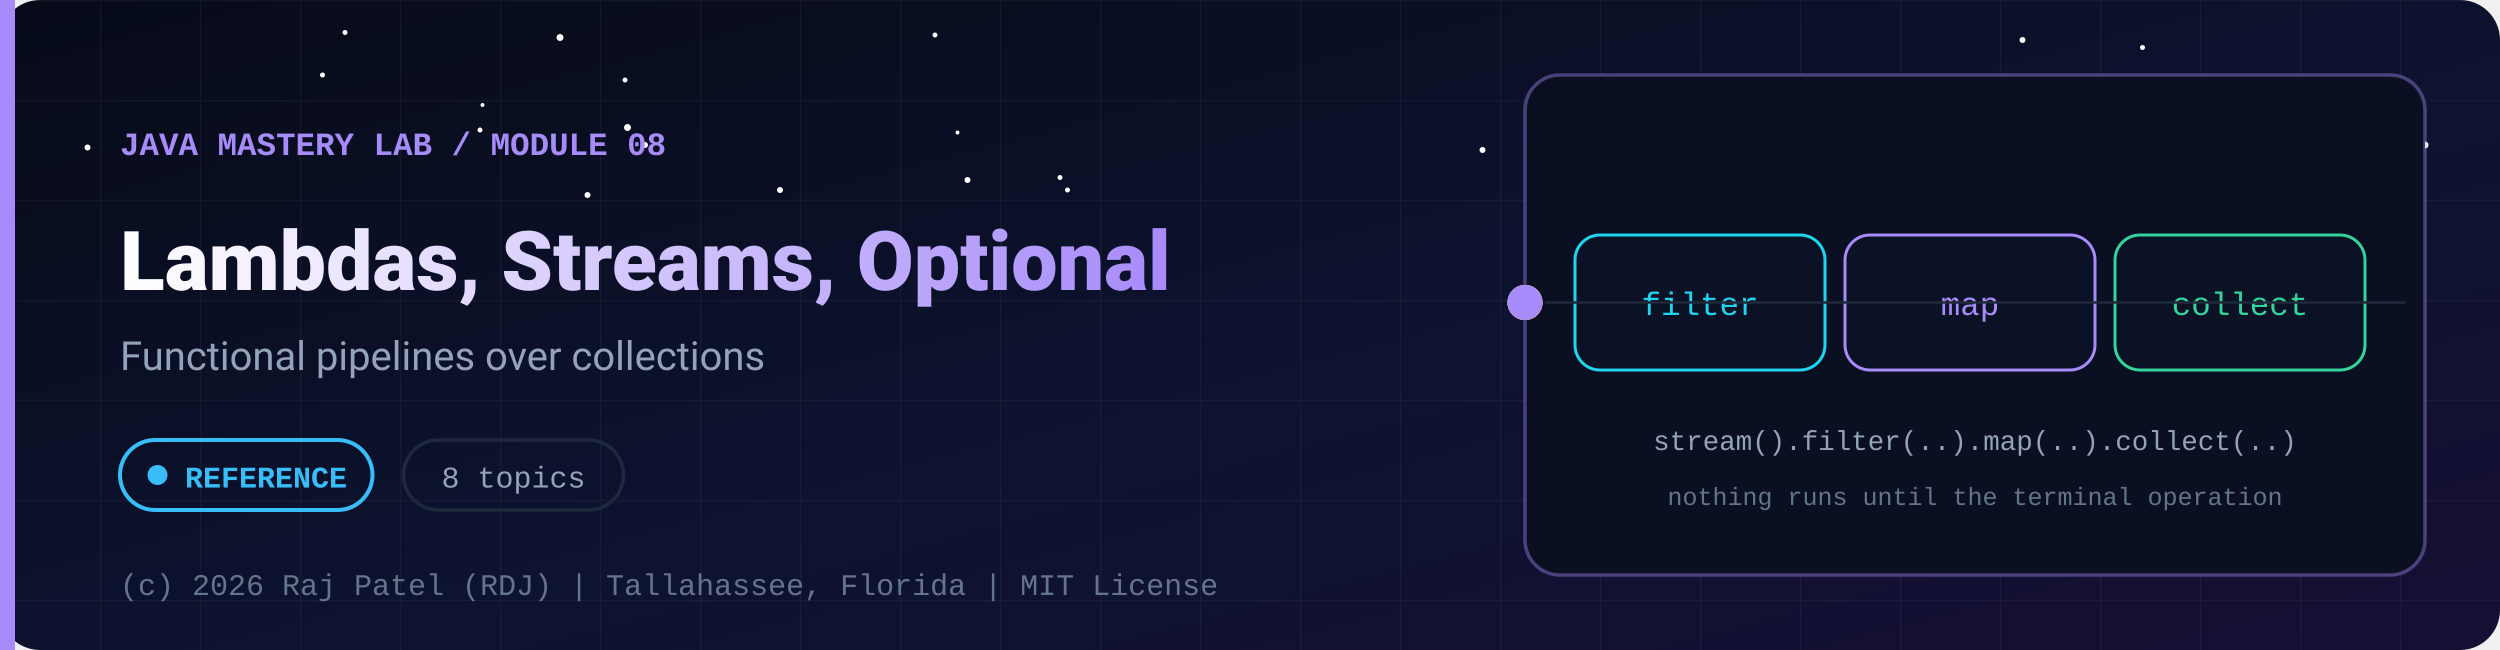
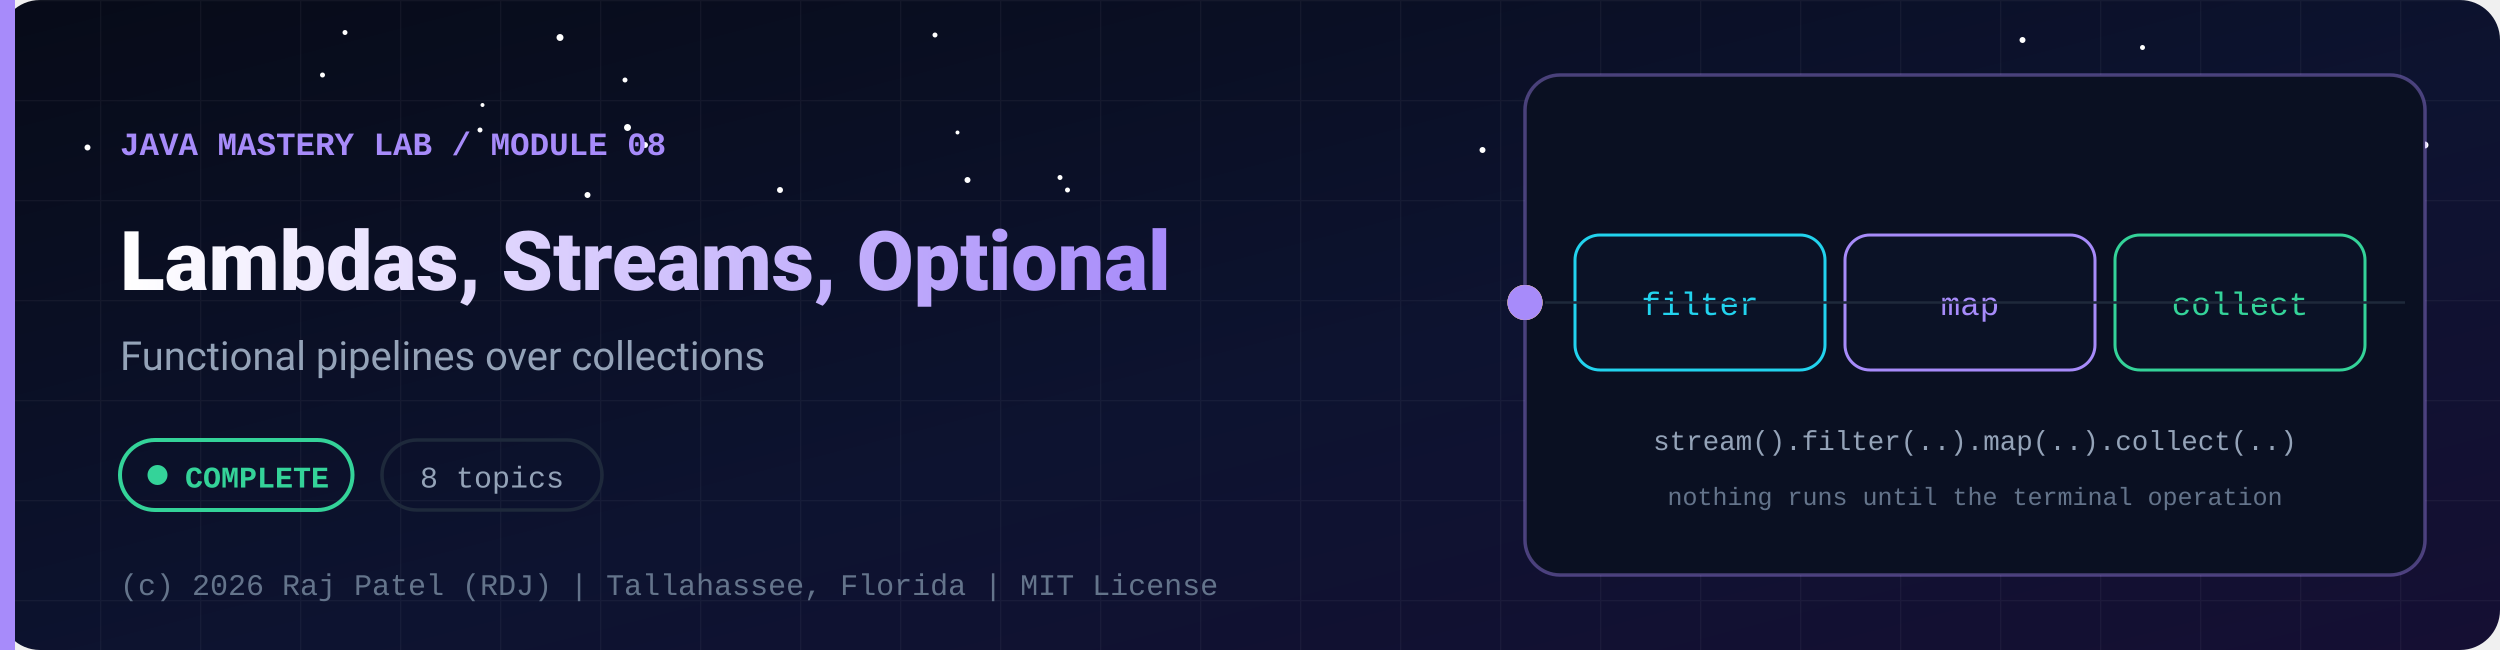
<svg xmlns="http://www.w3.org/2000/svg" viewBox="0 0 1000 260" width="1000" height="260" role="img" aria-labelledby="t d">
  <style>.sans{font-family:'Segoe UI',system-ui,-apple-system,Roboto,'Helvetica Neue',Arial,sans-serif}.mono{font-family:ui-monospace,SFMono-Regular,Menlo,Consolas,'Liberation Mono','DejaVu Sans Mono',monospace}</style>
  <defs>
    <linearGradient id="bgm7" x1="0" y1="0" x2="1" y2="1">
      <stop offset="0" stop-color="#070b18" />
      <stop offset="0.55" stop-color="#0d1330" />
      <stop offset="1" stop-color="#150f33" />
    </linearGradient>
    <pattern id="gridm7" width="40" height="40" patternUnits="userSpaceOnUse">
      <path d="M40 0H0V40" fill="none" stroke="#fff" stroke-opacity="0.045" stroke-width="1" />
    </pattern>
    <filter id="glow" x="-60%" y="-60%" width="220%" height="220%">
      <feGaussianBlur stdDeviation="3" result="b" />
      <feMerge>
        <feMergeNode in="b" />
        <feMergeNode in="SourceGraphic" />
      </feMerge>
    </filter>
    <linearGradient id="scanm7" x1="0" y1="0" x2="1" y2="0">
      <stop offset="0" stop-color="#22d3ee" stop-opacity="0" />
      <stop offset="0.5" stop-color="#22d3ee" stop-opacity="0.16" />
      <stop offset="1" stop-color="#22d3ee" stop-opacity="0" />
    </linearGradient>
    <linearGradient id="tim7" x1="0" y1="0" x2="1" y2="0">
      <stop offset="0" stop-color="#fff" />
      <stop offset="1" stop-color="#a78bfa" />
    </linearGradient>
  </defs>
  <rect width="1000" height="260" rx="16" fill="url(#bgm7)" />
  <rect width="1000" height="260" rx="16" fill="url(#gridm7)" />
  <circle cx="251" cy="51" r="1.4" fill="#fff">
    <animate attributeName="opacity" values="0.3;1;0.3" dur="4.0s" repeatCount="indefinite" />
  </circle>
  <circle cx="950" cy="39" r="0.8" fill="#fff">
    <animate attributeName="opacity" values="0.3;1;0.3" dur="3.3s" repeatCount="indefinite" />
  </circle>
  <circle cx="593" cy="60" r="1.2" fill="#fff">
    <animate attributeName="opacity" values="1;0.2;1" dur="3.3s" repeatCount="indefinite" />
  </circle>
  <circle cx="192" cy="52" r="1.0" fill="#fff">
    <animate attributeName="opacity" values="1;0.2;1" dur="2.8s" repeatCount="indefinite" />
  </circle>
  <circle cx="374" cy="14" r="1.0" fill="#fff">
    <animate attributeName="opacity" values="0.3;1;0.3" dur="2.2s" repeatCount="indefinite" />
  </circle>
  <circle cx="193" cy="42" r="0.8" fill="#fff">
    <animate attributeName="opacity" values="0.3;1;0.3" dur="2.8s" repeatCount="indefinite" />
  </circle>
  <circle cx="424" cy="71" r="1.0" fill="#fff">
    <animate attributeName="opacity" values="0.9;0.1;0.9" dur="2.2s" repeatCount="indefinite" />
  </circle>
  <circle cx="312" cy="76" r="1.2" fill="#fff">
    <animate attributeName="opacity" values="0.3;1;0.3" dur="2.2s" repeatCount="indefinite" />
  </circle>
  <circle cx="729" cy="74" r="1.2" fill="#fff">
    <animate attributeName="opacity" values="1;0.2;1" dur="2.8s" repeatCount="indefinite" />
  </circle>
  <circle cx="224" cy="15" r="1.4" fill="#fff">
    <animate attributeName="opacity" values="0.9;0.1;0.9" dur="2.8s" repeatCount="indefinite" />
  </circle>
  <circle cx="968" cy="58" r="1.2" fill="#fff">
    <animate attributeName="opacity" values="0.3;1;0.3" dur="4.0s" repeatCount="indefinite" />
  </circle>
  <circle cx="780" cy="48" r="1.4" fill="#fff">
    <animate attributeName="opacity" values="1;0.2;1" dur="3.3s" repeatCount="indefinite" />
  </circle>
  <circle cx="383" cy="53" r="0.8" fill="#fff">
    <animate attributeName="opacity" values="0.3;1;0.3" dur="4.0s" repeatCount="indefinite" />
  </circle>
  <circle cx="809" cy="16" r="1.2" fill="#fff">
    <animate attributeName="opacity" values="1;0.2;1" dur="3.3s" repeatCount="indefinite" />
  </circle>
  <circle cx="235" cy="78" r="1.2" fill="#fff">
    <animate attributeName="opacity" values="0.3;1;0.3" dur="3.3s" repeatCount="indefinite" />
  </circle>
  <circle cx="387" cy="72" r="1.2" fill="#fff">
    <animate attributeName="opacity" values="0.3;1;0.3" dur="2.8s" repeatCount="indefinite" />
  </circle>
  <circle cx="923" cy="39" r="1.4" fill="#fff">
    <animate attributeName="opacity" values="0.3;1;0.3" dur="4.0s" repeatCount="indefinite" />
  </circle>
  <circle cx="970" cy="58" r="1.4" fill="#fff">
    <animate attributeName="opacity" values="0.3;1;0.3" dur="2.2s" repeatCount="indefinite" />
  </circle>
  <circle cx="138" cy="13" r="1.0" fill="#fff">
    <animate attributeName="opacity" values="0.3;1;0.3" dur="2.2s" repeatCount="indefinite" />
  </circle>
  <circle cx="250" cy="32" r="1.0" fill="#fff">
    <animate attributeName="opacity" values="1;0.2;1" dur="4.0s" repeatCount="indefinite" />
  </circle>
  <circle cx="35" cy="59" r="1.2" fill="#fff">
    <animate attributeName="opacity" values="0.3;1;0.3" dur="2.8s" repeatCount="indefinite" />
  </circle>
  <circle cx="893" cy="33" r="1.0" fill="#fff">
    <animate attributeName="opacity" values="0.3;1;0.3" dur="2.8s" repeatCount="indefinite" />
  </circle>
  <circle cx="857" cy="19" r="1.0" fill="#fff">
    <animate attributeName="opacity" values="0.9;0.1;0.9" dur="2.2s" repeatCount="indefinite" />
  </circle>
  <circle cx="129" cy="30" r="1.0" fill="#fff">
    <animate attributeName="opacity" values="0.9;0.1;0.9" dur="4.0s" repeatCount="indefinite" />
  </circle>
  <circle cx="427" cy="76" r="1.0" fill="#fff">
    <animate attributeName="opacity" values="0.3;1;0.3" dur="2.8s" repeatCount="indefinite" />
  </circle>
  <circle cx="258" cy="58" r="1.2" fill="#fff">
    <animate attributeName="opacity" values="1;0.2;1" dur="2.2s" repeatCount="indefinite" />
  </circle>
  <rect x="-160" y="0" width="160" height="260" fill="url(#scanm7)">
    <animateTransform attributeName="transform" type="translate" values="0 0;1160 0" dur="9s" repeatCount="indefinite" />
  </rect>
  <rect x="0" y="0" width="6" height="260" fill="#a78bfa" />
  <text x="48" y="62" font-size="13" fill="#a78bfa" class="mono" text-anchor="start" font-weight="bold">JAVA MASTERY LAB  /  MODULE 08</text>
  <text x="48" y="116" font-size="33" font-weight="800" fill="url(#tim7)" class="sans">Lambdas, Streams, Optional</text>
  <text x="48" y="148" font-size="16" fill="#94a3b8" class="sans" text-anchor="start" font-weight="normal">Functional pipelines over collections</text>
-   <rect x="48" y="176" width="101" height="28" rx="14" fill="none" stroke="#38bdf8" stroke-width="1.6" />
-   <circle cx="63" cy="190" r="4" fill="#38bdf8">
-     <animate attributeName="opacity" values="1;0.3;1" keyTimes="0;0.5;1" dur="2s" begin="0s" repeatCount="indefinite" />
-   </circle>
-   <text x="74" y="195" font-size="12" fill="#38bdf8" class="mono" text-anchor="start" font-weight="bold">REFERENCE</text>
-   <rect x="161.4" y="176" width="88" height="28" rx="14" fill="none" stroke="#1e293b" stroke-width="1.4" />
-   <text x="205.4" y="195" font-size="12" fill="#94a3b8" class="mono" text-anchor="middle" font-weight="normal">8 topics</text>
+   <rect x="48" y="176" width="93" height="28" rx="14" fill="none" stroke="#34d399" stroke-width="1.6" />
+   <circle cx="63" cy="190" r="4" fill="#34d399" />
+   <text x="74" y="195" font-size="12" fill="#34d399" class="mono" text-anchor="start" font-weight="bold">COMPLETE</text>
+   <rect x="152.8" y="176" width="88" height="28" rx="14" fill="none" stroke="#1e293b" stroke-width="1.4" />
+   <text x="196.8" y="195" font-size="12" fill="#94a3b8" class="mono" text-anchor="middle" font-weight="normal">8 topics</text>
  <text x="48" y="238" font-size="12" fill="#64748b" class="mono" text-anchor="start" font-weight="normal">(c) 2026 Raj Patel (RDJ)  |  Tallahassee, Florida  |  MIT License</text>
  <g transform="translate(610,30)">
    <rect x="0" y="0" width="360" height="200" rx="14" fill="#0a1022" stroke="#a78bfa66" stroke-width="1.4" />
    <g transform="translate(0,0)">
      <rect x="20" y="64" width="100" height="54" rx="10" fill="#0b1226" stroke="#22d3ee" stroke-width="1.2" />
      <text x="70" y="96" font-size="13" fill="#22d3ee" class="mono" text-anchor="middle" font-weight="normal">filter</text>
      <rect x="128" y="64" width="100" height="54" rx="10" fill="#0b1226" stroke="#a78bfa" stroke-width="1.2" />
      <text x="178" y="96" font-size="13" fill="#a78bfa" class="mono" text-anchor="middle" font-weight="normal">map</text>
      <rect x="236" y="64" width="100" height="54" rx="10" fill="#0b1226" stroke="#34d399" stroke-width="1.2" />
      <text x="286" y="96" font-size="13" fill="#34d399" class="mono" text-anchor="middle" font-weight="normal">collect</text>
      <line x1="8" y1="91" x2="352" y2="91" stroke="#1e293b" stroke-width="1" />
      <circle cx="0" cy="91" r="7" fill="#22d3ee">
        <animate attributeName="cx" values="6;6;70;178;348;348" keyTimes="0;0;0.175;0.325;0.5;1" dur="8s" begin="0s" repeatCount="indefinite" />
        <animate attributeName="opacity" values="0;0;1;1;0;0" keyTimes="0;0;0.013;0.5;0.512;1" dur="8s" begin="0s" repeatCount="indefinite" />
      </circle>
      <circle cx="0" cy="91" r="7" fill="#f472b6">
        <animate attributeName="cx" values="6;6;70;178;120;120" keyTimes="0;0.188;0.362;0.512;0.688;1" dur="8s" begin="0s" repeatCount="indefinite" />
        <animate attributeName="opacity" values="0;0;1;1;0;0" keyTimes="0;0.188;0.2;0.438;0.475;1" dur="8s" begin="0s" repeatCount="indefinite" />
      </circle>
      <circle cx="0" cy="91" r="7" fill="#fbbf24">
        <animate attributeName="cx" values="6;6;70;178;348;348" keyTimes="0;0.375;0.55;0.7;0.875;1" dur="8s" begin="0s" repeatCount="indefinite" />
        <animate attributeName="opacity" values="0;0;1;1;0;0" keyTimes="0;0.375;0.388;0.875;0.887;1" dur="8s" begin="0s" repeatCount="indefinite" />
      </circle>
      <circle cx="0" cy="91" r="7" fill="#a78bfa">
        <animate attributeName="cx" values="6;6;70;178;348" keyTimes="0;0.562;0.738;0.887;1" dur="8s" begin="0s" repeatCount="indefinite" />
        <animate attributeName="opacity" values="0;0;1;1" keyTimes="0;0.562;0.575;1" dur="8s" begin="0s" repeatCount="indefinite" />
      </circle>
      <text x="180" y="150" font-size="11" fill="#94a3b8" class="mono" text-anchor="middle" font-weight="normal">stream().filter(..).map(..).collect(..)</text>
      <text x="180" y="172" font-size="10" fill="#64748b" class="mono" text-anchor="middle" font-weight="normal">nothing runs until the terminal operation</text>
    </g>
  </g>
</svg>
